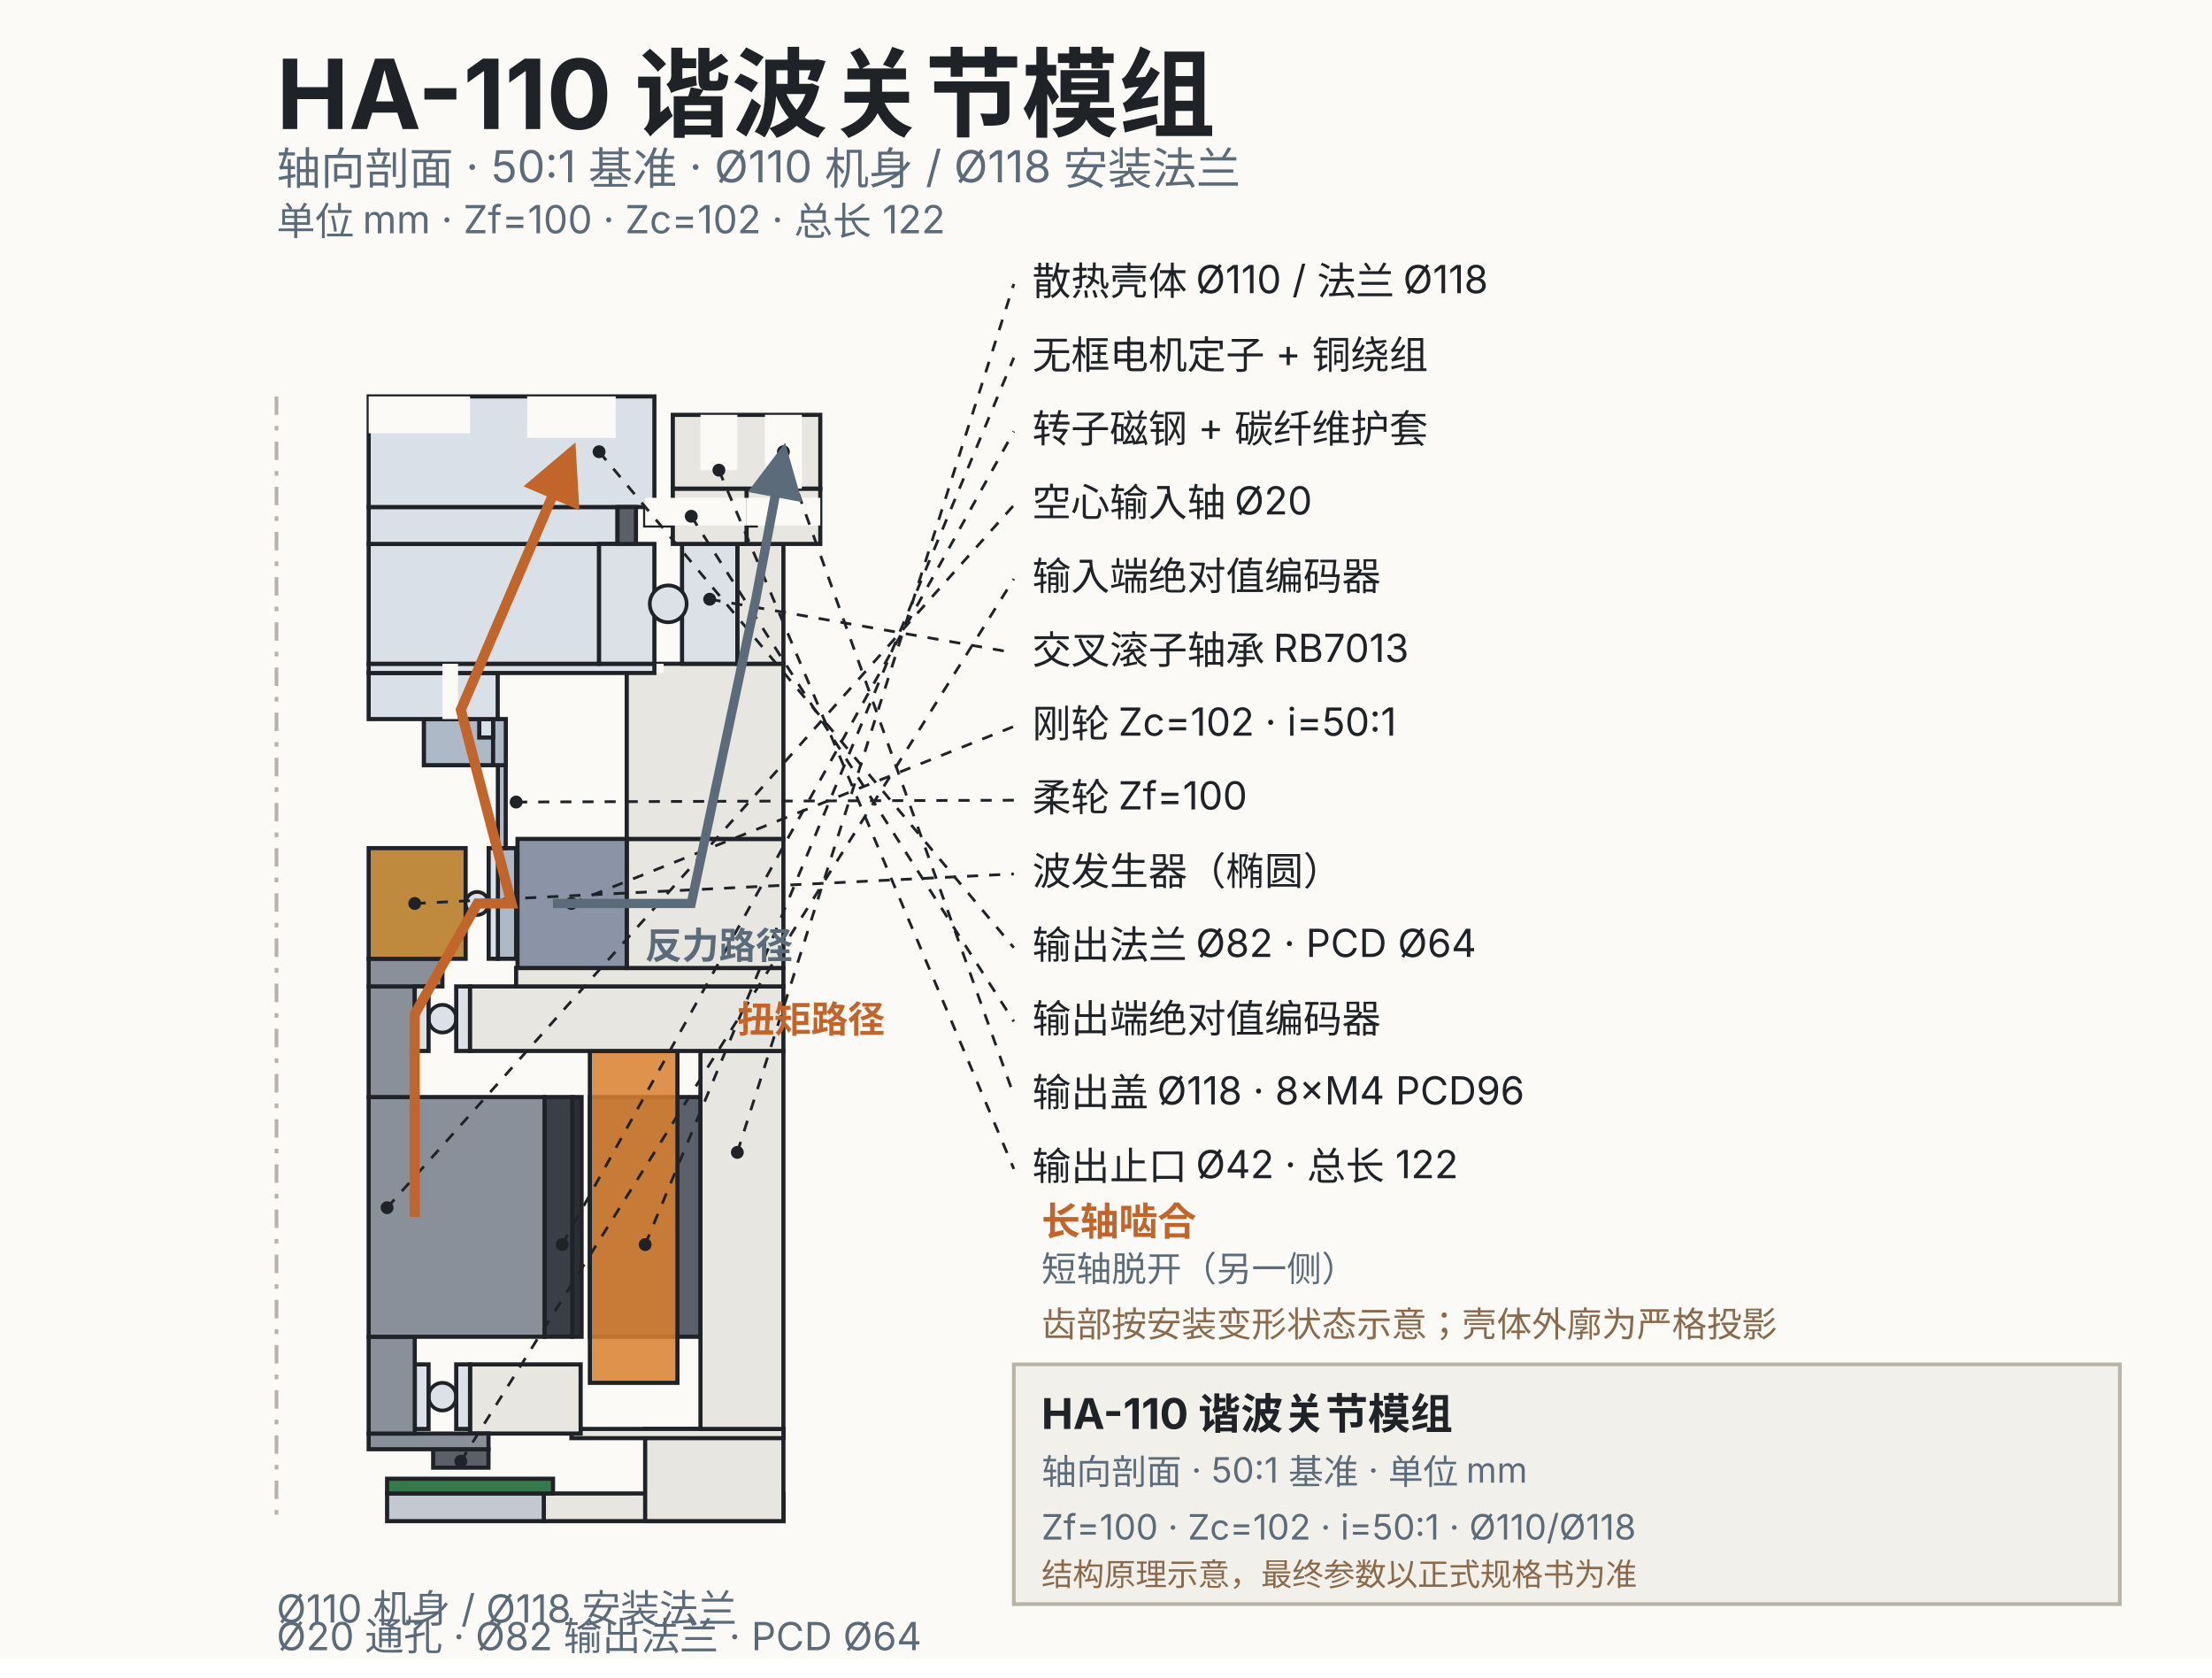
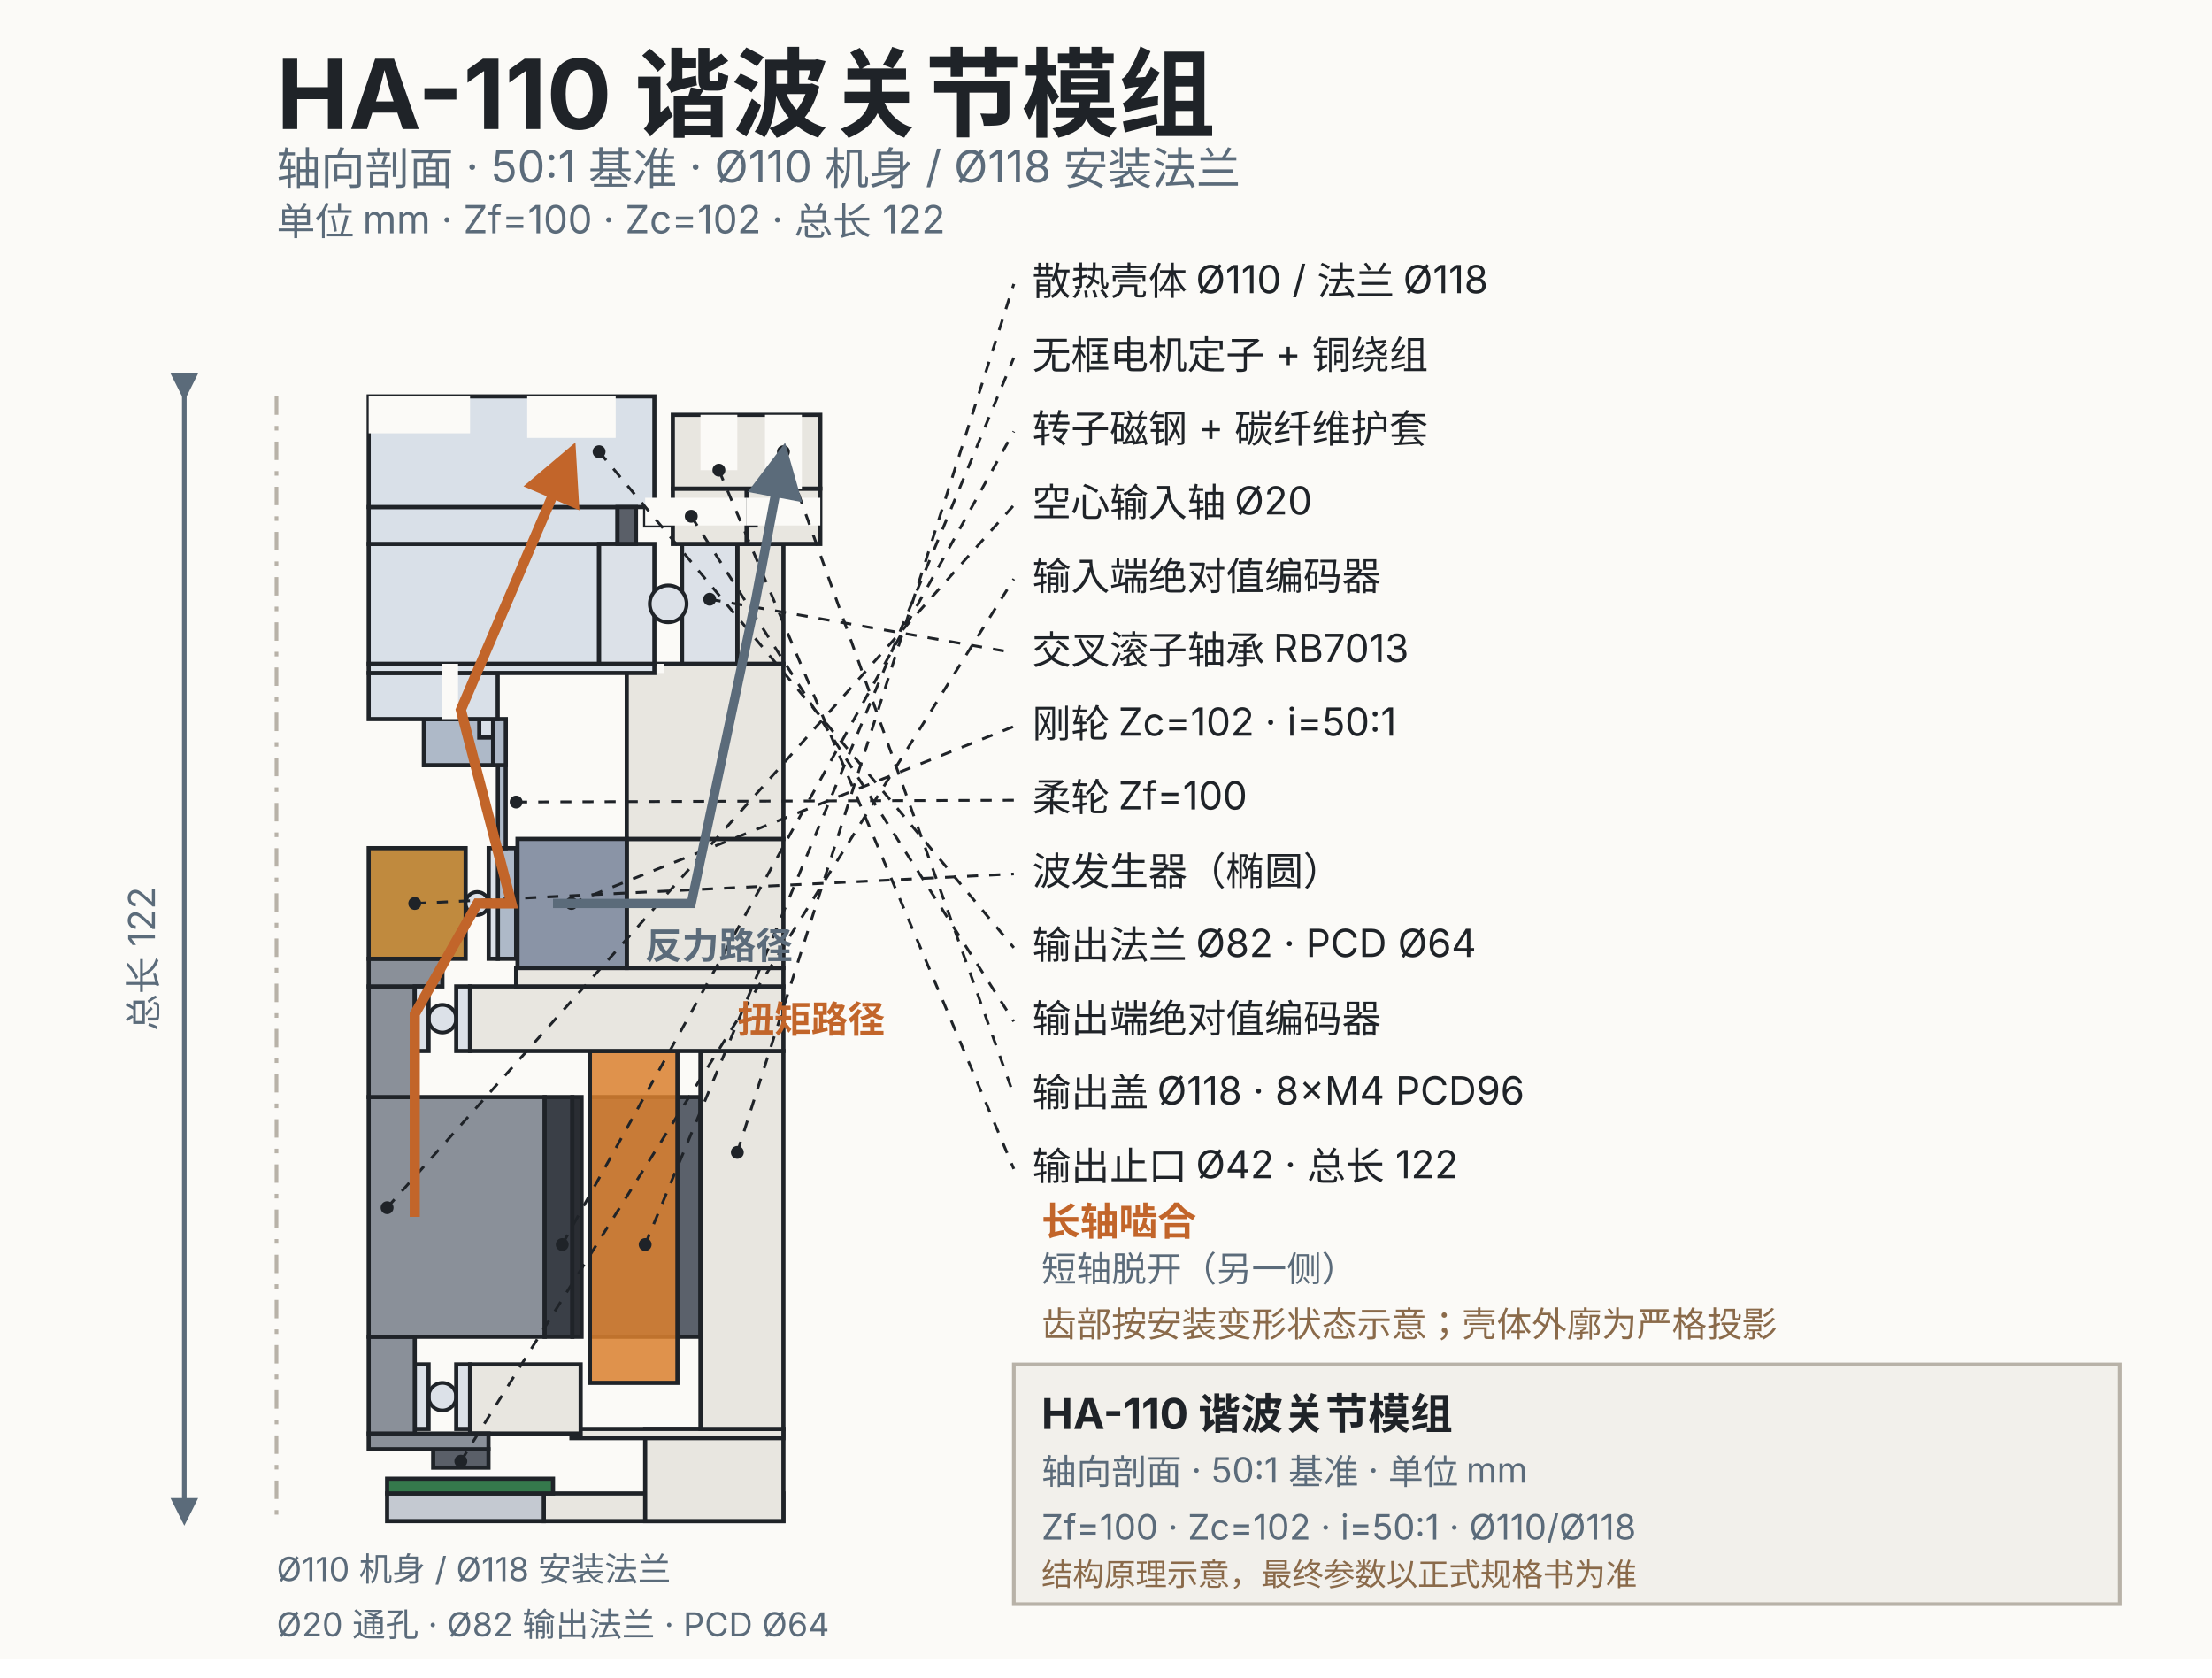
<svg xmlns="http://www.w3.org/2000/svg" viewBox="0 0 240 182" width="960" height="728" font-family="Inter, Noto Sans SC, Arial, sans-serif">
  <rect width="240" height="180" fill="#FBFAF7" />
  <text x="30.00" y="14.00" font-size="10.5" fill="#1F2328" font-weight="700" text-anchor="start">HA-110 谐波关节模组</text>
  <text x="30.00" y="20.00" font-size="4.8" fill="#5B6B7A" font-weight="400" text-anchor="start">轴向剖面 · 50:1 基准 · Ø110 机身 / Ø118 安装法兰</text>
  <text x="30.00" y="25.50" font-size="4.2" fill="#5B6B7A" font-weight="400" text-anchor="start">单位 mm · Zf=100 · Zc=102 · 总长 122</text>
  <line x1="30.00" y1="43.00" x2="30.00" y2="165.00" stroke="#B8B2A8" stroke-width="0.4" stroke-dasharray="2 1.2 0.5 1.2" />
  <rect x="59.00" y="162.00" width="26.00" height="3.00" fill="#E8E6E0" fill-opacity="1.0" stroke="#1F2328" stroke-width="0.45" />
  <rect x="70.00" y="155.00" width="15.00" height="10.00" fill="#E8E6E0" fill-opacity="1.0" stroke="#1F2328" stroke-width="0.45" />
  <rect x="62.00" y="155.00" width="23.00" height="1.00" fill="#E8E6E0" fill-opacity="1.0" stroke="#1F2328" stroke-width="0.45" />
  <rect x="51.00" y="148.00" width="12.00" height="7.50" fill="#E8E6E0" fill-opacity="1.0" stroke="#1F2328" stroke-width="0.45" />
  <rect x="42.00" y="162.00" width="17.00" height="3.00" fill="#C4C9D1" fill-opacity="1.0" stroke="#1F2328" stroke-width="0.45" />
  <rect x="42.00" y="160.40" width="18.00" height="1.60" fill="#1F6B3A" fill-opacity="0.9" stroke="#1F2328" stroke-width="0.45" />
  <rect x="47.00" y="157.20" width="6.00" height="2.00" fill="#5A5F68" fill-opacity="1.0" stroke="#1F2328" stroke-width="0.45" />
  <rect x="40.00" y="155.50" width="13.00" height="1.70" fill="#8A9099" fill-opacity="1.0" stroke="#1F2328" stroke-width="0.45" />
  <circle cx="48.00" cy="151.50" r="1.50" fill="#DCE1E8" stroke="#1F2328" stroke-width="0.4" />
  <rect x="49.50" y="148.00" width="1.50" height="7.00" fill="#DCE1E8" fill-opacity="1.0" stroke="#1F2328" stroke-width="0.45" />
  <rect x="45.00" y="148.00" width="1.50" height="7.00" fill="#DCE1E8" fill-opacity="1.0" stroke="#1F2328" stroke-width="0.45" />
  <rect x="40.00" y="145.00" width="5.00" height="10.50" fill="#8A9099" fill-opacity="1.0" stroke="#1F2328" stroke-width="0.45" />
  <rect x="40.00" y="119.00" width="19.10" height="26.00" fill="#8A9099" fill-opacity="1.0" stroke="#1F2328" stroke-width="0.45" />
  <rect x="59.10" y="119.00" width="3.00" height="26.00" fill="#3A3F47" fill-opacity="1.0" stroke="#1F2328" stroke-width="0.45" />
  <rect x="62.10" y="119.00" width="1.00" height="26.00" fill="#2A2D33" fill-opacity="1.0" stroke="#1F2328" stroke-width="0.45" />
  <rect x="64.00" y="119.00" width="12.00" height="26.00" fill="#5B616B" fill-opacity="1.0" stroke="#1F2328" stroke-width="0.45" />
  <rect x="64.00" y="114.00" width="9.50" height="36.00" fill="#DB802E" fill-opacity="0.85" stroke="#1F2328" stroke-width="0.45" />
  <rect x="40.00" y="107.00" width="5.00" height="12.00" fill="#8A9099" fill-opacity="1.0" stroke="#1F2328" stroke-width="0.45" />
  <rect x="40.00" y="104.00" width="8.00" height="3.00" fill="#8A9099" fill-opacity="1.0" stroke="#1F2328" stroke-width="0.45" />
  <circle cx="48.00" cy="110.50" r="1.50" fill="#DCE1E8" stroke="#1F2328" stroke-width="0.4" />
  <rect x="49.50" y="107.00" width="1.50" height="7.00" fill="#DCE1E8" fill-opacity="1.0" stroke="#1F2328" stroke-width="0.45" />
  <rect x="45.00" y="107.00" width="1.50" height="7.00" fill="#DCE1E8" fill-opacity="1.0" stroke="#1F2328" stroke-width="0.45" />
  <rect x="76.00" y="114.00" width="9.00" height="41.00" fill="#E8E6E0" fill-opacity="1.0" stroke="#1F2328" stroke-width="0.45" />
  <rect x="51.00" y="107.00" width="34.00" height="7.00" fill="#E8E6E0" fill-opacity="1.0" stroke="#1F2328" stroke-width="0.45" />
  <rect x="56.00" y="105.00" width="29.00" height="2.00" fill="#E8E6E0" fill-opacity="1.0" stroke="#1F2328" stroke-width="0.45" />
  <rect x="68.00" y="91.00" width="17.00" height="14.00" fill="#E8E6E0" fill-opacity="1.0" stroke="#1F2328" stroke-width="0.45" />
  <rect x="68.00" y="72.00" width="17.00" height="19.00" fill="#E8E6E0" fill-opacity="1.0" stroke="#1F2328" stroke-width="0.45" />
  <rect x="68.00" y="72.00" width="4.00" height="1.00" fill="#FBFAF7" fill-opacity="1.0" stroke="none" stroke-width="0" />
  <rect x="80.00" y="59.00" width="5.00" height="13.00" fill="#E8E6E0" fill-opacity="1.0" stroke="#1F2328" stroke-width="0.45" />
  <rect x="81.00" y="53.00" width="8.00" height="6.00" fill="#E8E6E0" fill-opacity="1.0" stroke="#1F2328" stroke-width="0.45" />
  <rect x="56.15" y="91.00" width="11.85" height="14.00" fill="#8A94A6" fill-opacity="1.0" stroke="#1F2328" stroke-width="0.45" />
  <rect x="54.02" y="92.00" width="1.98" height="12.00" fill="#AEB9C8" fill-opacity="1.0" stroke="#1F2328" stroke-width="0.45" />
  <rect x="54.02" y="81.00" width="0.85" height="11.00" fill="#AEB9C8" fill-opacity="1.0" stroke="#1F2328" stroke-width="0.45" />
  <rect x="46.00" y="78.00" width="8.88" height="5.00" fill="#AEB9C8" fill-opacity="1.0" stroke="#1F2328" stroke-width="0.45" />
  <rect x="46.00" y="78.00" width="7.50" height="5.00" fill="#AEB9C8" fill-opacity="1.0" stroke="#1F2328" stroke-width="0.45" />
  <rect x="53.02" y="92.00" width="1.00" height="12.00" fill="#DCE1E8" fill-opacity="1.0" stroke="#1F2328" stroke-width="0.45" />
  <rect x="40.00" y="92.00" width="10.52" height="12.00" fill="#C08A3E" fill-opacity="1.0" stroke="#1F2328" stroke-width="0.45" />
  <circle cx="51.77" cy="98.00" r="1.25" fill="#DCE1E8" stroke="#1F2328" stroke-width="0.4" />
  <rect x="52.00" y="78.00" width="1.50" height="2.00" fill="#D9E0E8" fill-opacity="1.0" stroke="#1F2328" stroke-width="0.45" />
  <rect x="40.00" y="73.00" width="14.00" height="5.00" fill="#D9E0E8" fill-opacity="1.0" stroke="#1F2328" stroke-width="0.45" />
  <rect x="40.00" y="72.00" width="31.00" height="1.00" fill="#D9E0E8" fill-opacity="1.0" stroke="#1F2328" stroke-width="0.45" />
  <rect x="40.00" y="59.00" width="25.00" height="13.00" fill="#D9E0E8" fill-opacity="1.0" stroke="#1F2328" stroke-width="0.45" />
  <rect x="40.00" y="55.00" width="27.00" height="4.00" fill="#D9E0E8" fill-opacity="1.0" stroke="#1F2328" stroke-width="0.45" />
  <rect x="40.00" y="43.00" width="31.00" height="12.00" fill="#D9E0E8" fill-opacity="1.0" stroke="#1F2328" stroke-width="0.45" />
  <rect x="40.00" y="43.00" width="11.00" height="4.00" fill="#FBFAF7" fill-opacity="1.0" stroke="none" stroke-width="0" />
  <rect x="57.20" y="43.00" width="9.60" height="4.50" fill="#FBFAF7" fill-opacity="1.0" stroke="none" stroke-width="0" />
  <rect x="48.00" y="72.00" width="1.70" height="6.00" fill="#FBFAF7" fill-opacity="1.0" stroke="none" stroke-width="0" />
  <rect x="74.00" y="59.00" width="6.00" height="13.00" fill="#DCE1E8" fill-opacity="1.0" stroke="#1F2328" stroke-width="0.45" />
  <rect x="65.00" y="59.00" width="6.00" height="13.00" fill="#DCE1E8" fill-opacity="1.0" stroke="#1F2328" stroke-width="0.45" />
  <circle cx="72.50" cy="65.50" r="2.00" fill="#DCE1E8" stroke="#1F2328" stroke-width="0.4" />
  <rect x="67.00" y="55.00" width="2.00" height="4.00" fill="#5A5F68" fill-opacity="1.0" stroke="#1F2328" stroke-width="0.45" />
  <rect x="70.00" y="55.40" width="12.00" height="1.60" fill="#1F6B3A" fill-opacity="0.9" stroke="#1F2328" stroke-width="0.45" />
  <rect x="73.00" y="53.00" width="8.00" height="6.00" fill="#E8E6E0" fill-opacity="1.0" stroke="#1F2328" stroke-width="0.45" />
  <rect x="73.00" y="45.00" width="16.00" height="8.00" fill="#E8E6E0" fill-opacity="1.0" stroke="#1F2328" stroke-width="0.45" />
  <rect x="70.00" y="54.00" width="11.00" height="3.00" fill="#FBFAF7" fill-opacity="1.0" stroke="none" stroke-width="0" />
  <rect x="81.00" y="54.00" width="8.00" height="3.00" fill="#FBFAF7" fill-opacity="1.0" stroke="none" stroke-width="0" />
  <rect x="76.00" y="45.00" width="4.00" height="6.00" fill="#FBFAF7" fill-opacity="1.0" stroke="none" stroke-width="0" />
  <rect x="83.00" y="45.00" width="4.00" height="8.00" fill="#FBFAF7" fill-opacity="1.0" stroke="none" stroke-width="0" />
  <line x1="80.00" y1="125.00" x2="110.00" y2="30.80" stroke="#1F2328" stroke-width="0.3" stroke-dasharray="1.2 1.2" />
  <circle cx="80.00" cy="125.00" r="0.7" fill="#1F2328" />
  <text x="112.00" y="32.00" font-size="4.2" fill="#1F2328" font-weight="400" text-anchor="start">散热壳体 Ø110 / 法兰 Ø118</text>
  <line x1="70.00" y1="135.00" x2="110.00" y2="38.80" stroke="#1F2328" stroke-width="0.3" stroke-dasharray="1.2 1.2" />
  <circle cx="70.00" cy="135.00" r="0.7" fill="#1F2328" />
  <text x="112.00" y="40.00" font-size="4.2" fill="#1F2328" font-weight="400" text-anchor="start">无框电机定子 + 铜绕组</text>
  <line x1="61.00" y1="135.00" x2="110.00" y2="46.80" stroke="#1F2328" stroke-width="0.3" stroke-dasharray="1.2 1.2" />
  <circle cx="61.00" cy="135.00" r="0.7" fill="#1F2328" />
  <text x="112.00" y="48.00" font-size="4.2" fill="#1F2328" font-weight="400" text-anchor="start">转子磁钢 + 碳纤维护套</text>
  <line x1="42.00" y1="131.00" x2="110.00" y2="54.80" stroke="#1F2328" stroke-width="0.3" stroke-dasharray="1.2 1.2" />
  <circle cx="42.00" cy="131.00" r="0.7" fill="#1F2328" />
  <text x="112.00" y="56.00" font-size="4.2" fill="#1F2328" font-weight="400" text-anchor="start">空心输入轴 Ø20</text>
  <line x1="50.00" y1="158.50" x2="110.00" y2="62.80" stroke="#1F2328" stroke-width="0.3" stroke-dasharray="1.2 1.2" />
  <circle cx="50.00" cy="158.50" r="0.7" fill="#1F2328" />
  <text x="112.00" y="64.00" font-size="4.2" fill="#1F2328" font-weight="400" text-anchor="start">输入端绝对值编码器</text>
  <line x1="77.00" y1="65.00" x2="110.00" y2="70.80" stroke="#1F2328" stroke-width="0.3" stroke-dasharray="1.2 1.2" />
  <circle cx="77.00" cy="65.00" r="0.7" fill="#1F2328" />
  <text x="112.00" y="72.00" font-size="4.2" fill="#1F2328" font-weight="400" text-anchor="start">交叉滚子轴承 RB7013</text>
  <line x1="62.00" y1="98.00" x2="110.00" y2="78.80" stroke="#1F2328" stroke-width="0.3" stroke-dasharray="1.2 1.2" />
  <circle cx="62.00" cy="98.00" r="0.7" fill="#1F2328" />
  <text x="112.00" y="80.00" font-size="4.2" fill="#1F2328" font-weight="400" text-anchor="start">刚轮 Zc=102 · i=50:1</text>
  <line x1="56.00" y1="87.00" x2="110.00" y2="86.80" stroke="#1F2328" stroke-width="0.3" stroke-dasharray="1.2 1.2" />
  <circle cx="56.00" cy="87.00" r="0.7" fill="#1F2328" />
  <text x="112.00" y="88.00" font-size="4.2" fill="#1F2328" font-weight="400" text-anchor="start">柔轮 Zf=100</text>
  <line x1="45.00" y1="98.00" x2="110.00" y2="94.80" stroke="#1F2328" stroke-width="0.3" stroke-dasharray="1.2 1.2" />
  <circle cx="45.00" cy="98.00" r="0.7" fill="#1F2328" />
  <text x="112.00" y="96.00" font-size="4.2" fill="#1F2328" font-weight="400" text-anchor="start">波发生器（椭圆）</text>
  <line x1="65.00" y1="49.00" x2="110.00" y2="102.80" stroke="#1F2328" stroke-width="0.3" stroke-dasharray="1.2 1.2" />
  <circle cx="65.00" cy="49.00" r="0.7" fill="#1F2328" />
  <text x="112.00" y="104.00" font-size="4.2" fill="#1F2328" font-weight="400" text-anchor="start">输出法兰 Ø82 · PCD Ø64</text>
  <line x1="75.00" y1="56.00" x2="110.00" y2="110.80" stroke="#1F2328" stroke-width="0.3" stroke-dasharray="1.2 1.2" />
  <circle cx="75.00" cy="56.00" r="0.7" fill="#1F2328" />
  <text x="112.00" y="112.00" font-size="4.2" fill="#1F2328" font-weight="400" text-anchor="start">输出端绝对值编码器</text>
  <line x1="85.00" y1="49.00" x2="110.00" y2="118.80" stroke="#1F2328" stroke-width="0.3" stroke-dasharray="1.2 1.2" />
  <circle cx="85.00" cy="49.00" r="0.7" fill="#1F2328" />
  <text x="112.00" y="120.00" font-size="4.2" fill="#1F2328" font-weight="400" text-anchor="start">输出盖 Ø118 · 8×M4 PCD96</text>
  <line x1="78.00" y1="51.00" x2="110.00" y2="126.80" stroke="#1F2328" stroke-width="0.3" stroke-dasharray="1.2 1.2" />
  <circle cx="78.00" cy="51.00" r="0.7" fill="#1F2328" />
  <text x="112.00" y="128.00" font-size="4.2" fill="#1F2328" font-weight="400" text-anchor="start">输出止口 Ø42 · 总长 122</text>
-   <text x="30.00" y="176.00" font-size="4.2" fill="#5B6B7A" font-weight="400" text-anchor="start">Ø110 机身 / Ø118 安装法兰</text>
-   <text x="30.00" y="179.00" font-size="4.2" fill="#5B6B7A" font-weight="400" text-anchor="start">Ø20 通孔 · Ø82 输出法兰 · PCD Ø64</text>
+   <text x="30.00" y="171.50" font-size="3.6" fill="#5B6B7A" font-weight="400" text-anchor="start">Ø110 机身 / Ø118 安装法兰</text>
+   <text x="30.00" y="177.50" font-size="3.6" fill="#5B6B7A" font-weight="400" text-anchor="start">Ø20 通孔 · Ø82 输出法兰 · PCD Ø64</text>
+   <line x1="20.00" y1="43.00" x2="20.00" y2="165.00" stroke="#5B6B7A" stroke-width="0.5" marker-start="url(#arrow-st)" marker-end="url(#arrow-st)" />
+   <text x="17.00" y="104.00" font-size="4.0" fill="#5B6B7A" text-anchor="middle" transform="rotate(-90 17 104)">总长 122</text>
  <polyline points="45.00,132.00 45.00,110.00 51.80,98.00 55.50,98.00 50.00,77.00 62.00,49.00" fill="none" stroke="#C2652A" stroke-width="1.1" marker-end="url(#arrow-cu)" />
  <polyline points="60.00,98.00 75.00,98.00 82.00,65.00 85.00,49.00" fill="none" stroke="#5B6B7A" stroke-width="1.0" marker-end="url(#arrow-st)" />
  <text x="113.00" y="134.00" font-size="4.2" fill="#C2652A" font-weight="700" text-anchor="start">长轴啮合</text>
  <text x="113.00" y="139.00" font-size="3.8" fill="#5B6B7A" font-weight="400" text-anchor="start">短轴脱开（另一侧）</text>
  <text x="80.00" y="112.00" font-size="4.0" fill="#C2652A" font-weight="700" text-anchor="start">扭矩路径</text>
  <text x="70.00" y="104.00" font-size="4.0" fill="#5B6B7A" font-weight="700" text-anchor="start">反力路径</text>
  <text x="113.00" y="145.00" font-size="3.8" fill="#8A6A4A" font-weight="400" text-anchor="start">齿部按安装变形状态示意；壳体外廓为严格投影</text>
  <defs>
    <marker id="arrow-cu" markerWidth="6" markerHeight="6" refX="5" refY="3" orient="auto">
      <path d="M0,0 L6,3 L0,6 z" fill="#C2652A" />
    </marker>
    <marker id="arrow-st" markerWidth="6" markerHeight="6" refX="5" refY="3" orient="auto">
      <path d="M0,0 L6,3 L0,6 z" fill="#5B6B7A" />
    </marker>
  </defs>
  <rect x="110" y="148" width="120" height="26" fill="#F2F0EB" stroke="#B8B2A8" stroke-width="0.4" />
  <text x="113.00" y="155.00" font-size="4.6" fill="#1F2328" font-weight="700" text-anchor="start">HA-110 谐波关节模组</text>
  <text x="113.00" y="161.00" font-size="3.8" fill="#5B6B7A" font-weight="400" text-anchor="start">轴向剖面 · 50:1 基准 · 单位 mm</text>
  <text x="113.00" y="167.00" font-size="3.8" fill="#5B6B7A" font-weight="400" text-anchor="start">Zf=100 · Zc=102 · i=50:1 · Ø110/Ø118</text>
  <text x="113.00" y="172.00" font-size="3.4" fill="#8A6A4A" font-weight="400" text-anchor="start">结构原理示意，最终参数以正式规格书为准</text>
</svg>
